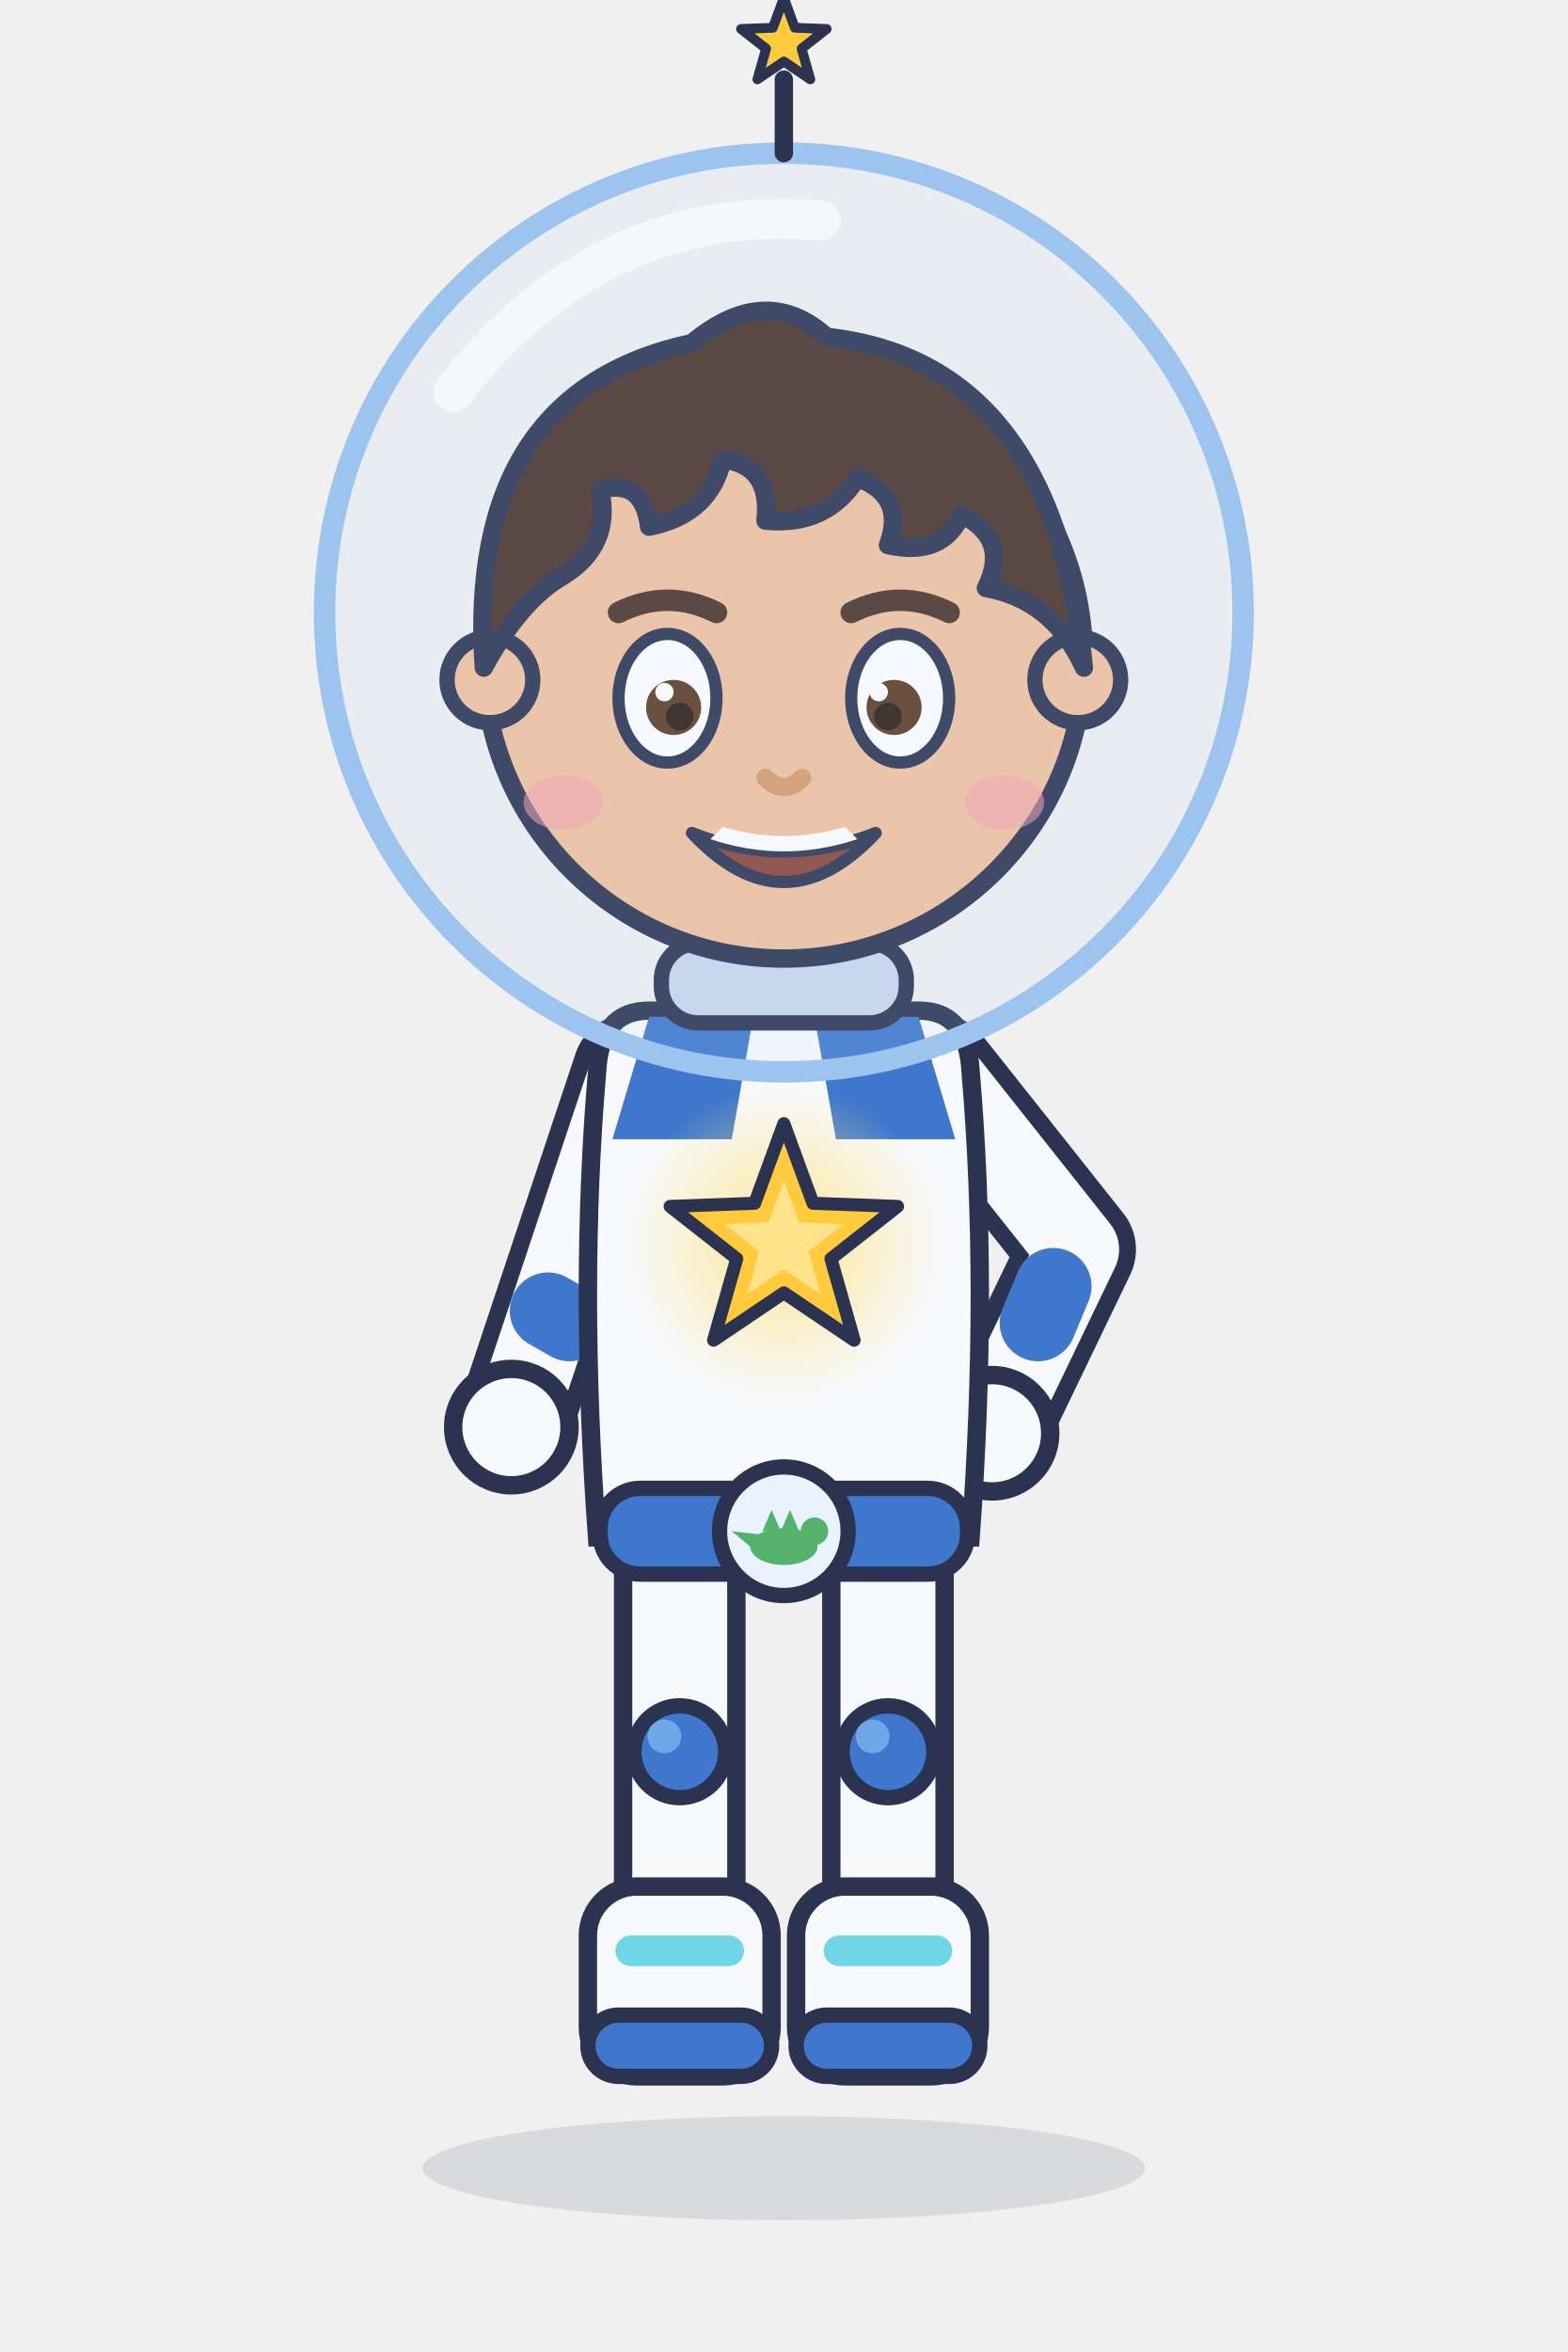
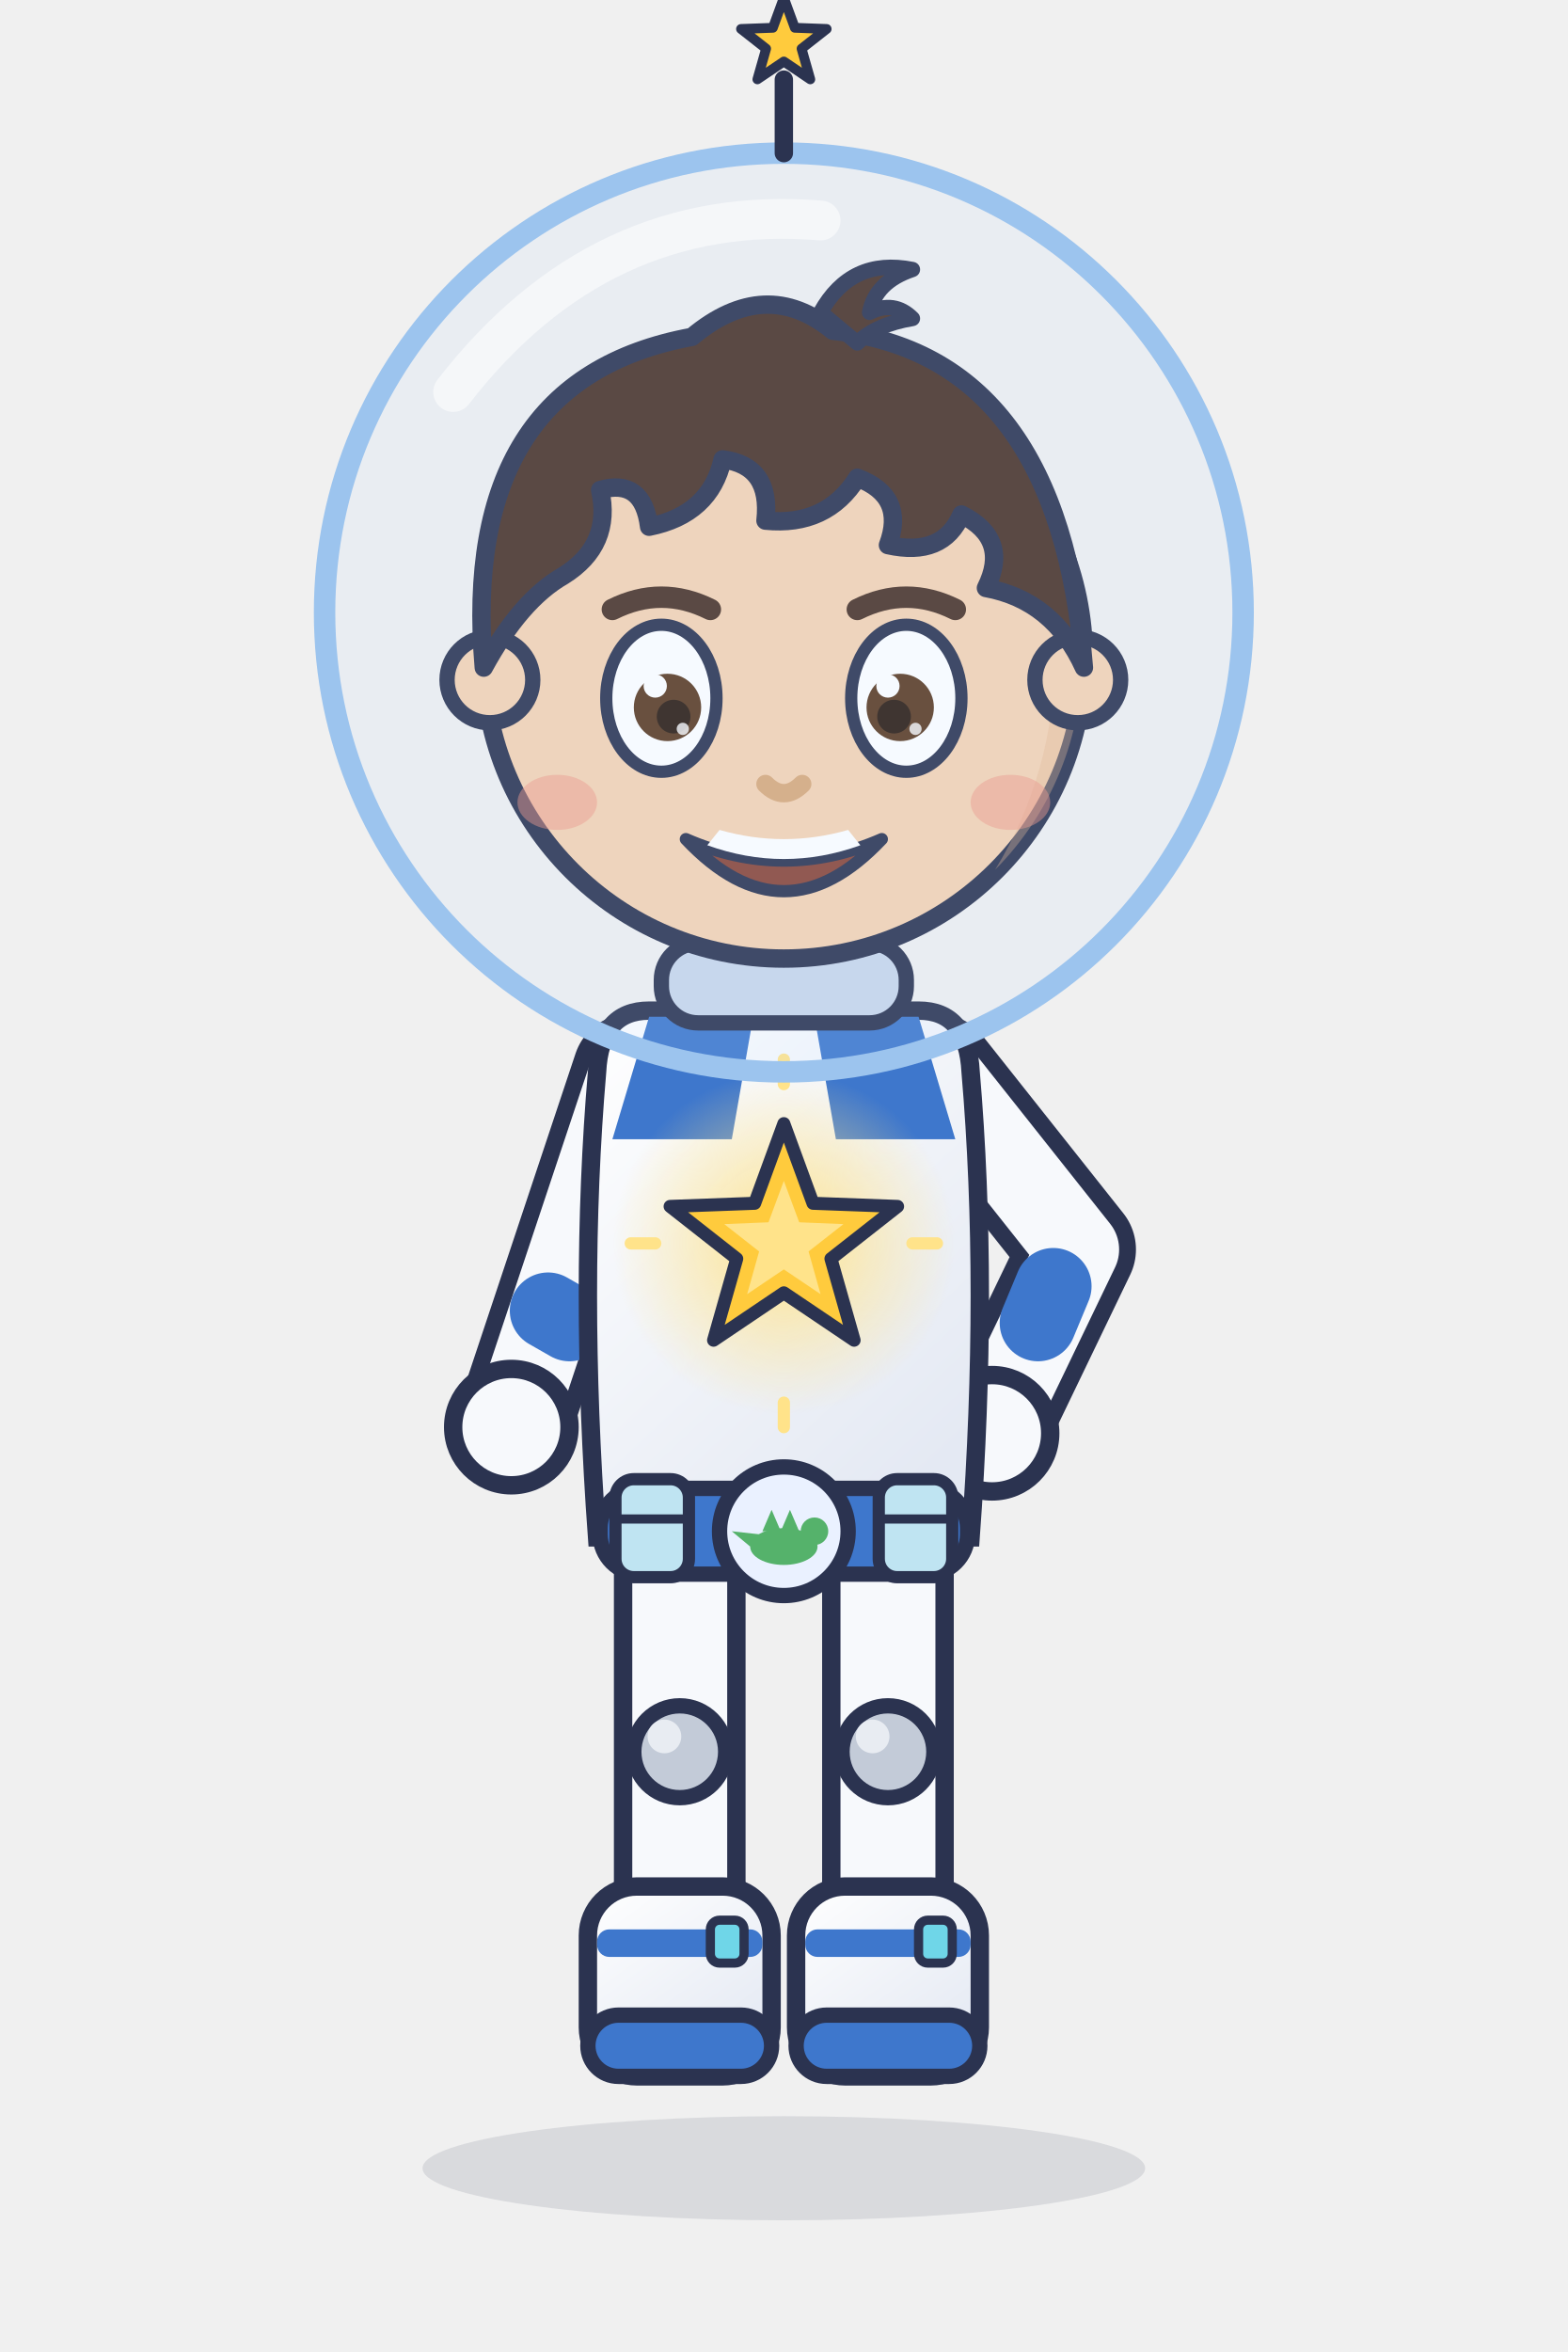
<svg xmlns="http://www.w3.org/2000/svg" viewBox="0 0 512 768" width="512" height="768">
  <defs>
-     <radialGradient id="brillo_estrella" cx="50%" cy="50%" r="50%">
-       <stop offset="0%" stop-color="#FFE38A" stop-opacity="0.9" />
+     <radialGradient id="brillo_estrella_m" cx="50%" cy="50%" r="50%">
+       <stop offset="0%" stop-color="#FFE38A" stop-opacity="0.95" />
      <stop offset="100%" stop-color="#FFE38A" stop-opacity="0" />
    </radialGradient>
+     <linearGradient id="traje_blanco_m" x1="0" y1="0" x2="0.7" y2="1">
+       <stop offset="0%" stop-color="#FFFFFF" />
+       <stop offset="100%" stop-color="#E4E9F3" />
+     </linearGradient>
  </defs>
  <ellipse cx="256" cy="708" rx="118" ry="17" fill="#2B3350" opacity="0.12" />
  <g stroke-linecap="round" fill="none">
    <path d="M 206 350 L 170 458" stroke="#2B3350" stroke-width="38" />
    <path d="M 206 350 L 170 458" stroke="#F7F9FC" stroke-width="27" />
    <path d="M 179 428 L 186 432" stroke="#3E77CC" stroke-width="25" />
  </g>
  <circle cx="167" cy="466" r="19" fill="#F7F9FC" stroke="#2B3350" stroke-width="6" />
  <g stroke-linecap="round" stroke-linejoin="round" fill="none">
    <path d="M 306 350 L 352 408 L 326 462" stroke="#2B3350" stroke-width="38" />
    <path d="M 306 350 L 352 408 L 326 462" stroke="#F7F9FC" stroke-width="27" />
    <path d="M 344 420 L 339 432" stroke="#3E77CC" stroke-width="25" />
  </g>
  <circle cx="324" cy="468" r="19" fill="#F7F9FC" stroke="#2B3350" stroke-width="6" />
  <g stroke-linecap="round" fill="none">
    <path d="M 222 505 L 222 622" stroke="#2B3350" stroke-width="43" />
    <path d="M 222 505 L 222 622" stroke="#F7F9FC" stroke-width="31" />
    <path d="M 290 505 L 290 622" stroke="#2B3350" stroke-width="43" />
    <path d="M 290 505 L 290 622" stroke="#F7F9FC" stroke-width="31" />
  </g>
-   <circle cx="222" cy="572" r="15" fill="#3E77CC" stroke="#2B3350" stroke-width="5" />
-   <circle cx="290" cy="572" r="15" fill="#3E77CC" stroke="#2B3350" stroke-width="5" />
-   <circle cx="217" cy="567" r="5.5" fill="#6FA8E8" />
-   <circle cx="285" cy="567" r="5.5" fill="#6FA8E8" />
+   <circle cx="222" cy="572" r="15" fill="#C3CBD8" stroke="#2B3350" stroke-width="5" />
+   <circle cx="290" cy="572" r="15" fill="#C3CBD8" stroke="#2B3350" stroke-width="5" />
+   <circle cx="217" cy="567" r="5.5" fill="#E8ECF2" />
+   <circle cx="285" cy="567" r="5.5" fill="#E8ECF2" />
  <g>
-     <rect x="192" y="616" width="60" height="62" rx="16" fill="#F7F9FC" stroke="#2B3350" stroke-width="6" />
+     <rect x="192" y="616" width="60" height="62" rx="16" fill="url(#traje_blanco_m)" stroke="#2B3350" stroke-width="6" />
    <rect x="192" y="658" width="60" height="20" rx="10" fill="#3E77CC" stroke="#2B3350" stroke-width="5" />
-     <rect x="201" y="632" width="42" height="10" rx="5" fill="#6FD6E8" />
-     <rect x="260" y="616" width="60" height="62" rx="16" fill="#F7F9FC" stroke="#2B3350" stroke-width="6" />
+     <rect x="195" y="630" width="54" height="9" rx="4" fill="#3E77CC" />
+     <rect x="232" y="627" width="11" height="14" rx="3" fill="#6FD6E8" stroke="#2B3350" stroke-width="3" />
+     <rect x="260" y="616" width="60" height="62" rx="16" fill="url(#traje_blanco_m)" stroke="#2B3350" stroke-width="6" />
    <rect x="260" y="658" width="60" height="20" rx="10" fill="#3E77CC" stroke="#2B3350" stroke-width="5" />
-     <rect x="269" y="632" width="42" height="10" rx="5" fill="#6FD6E8" />
+     <rect x="263" y="630" width="54" height="9" rx="4" fill="#3E77CC" />
+     <rect x="300" y="627" width="11" height="14" rx="3" fill="#6FD6E8" stroke="#2B3350" stroke-width="3" />
  </g>
-   <path d="M 212 330 L 300 330 Q 316 330 317 350 Q 323 420 317 502 L 195 502 Q 189 420 195 350 Q 196 330 212 330 Z" fill="#F7F9FC" stroke="#2B3350" stroke-width="6" />
+   <path d="M 212 330 L 300 330 Q 316 330 317 350 Q 323 420 317 502 L 195 502 Q 189 420 195 350 Q 196 330 212 330 Z" fill="url(#traje_blanco_m)" stroke="#2B3350" stroke-width="6" />
  <path d="M 212 332 L 246 332 L 239 372 L 200 372 Z" fill="#3E77CC" />
  <path d="M 300 332 L 266 332 L 273 372 L 312 372 Z" fill="#3E77CC" />
-   <circle cx="256" cy="406" r="52" fill="url(#brillo_estrella)" />
+   <circle cx="256" cy="406" r="56" fill="url(#brillo_estrella_m)" />
  <g transform="translate(256,406) scale(0.85)">
    <polygon points="0,-46 11.2,-15.4 43.7,-14.2 18.1,5.9 27,37.2 0,19 -27,37.2 -18.1,5.9 -43.7,-14.2 -11.2,-15.4" fill="#FFCB3D" stroke="#2B3350" stroke-width="5" stroke-linejoin="round" />
    <polygon points="0,-24 5.9,-8.1 22.9,-7.4 9.5,3.1 14.1,19.5 0,10 -14.1,19.5 -9.5,3.1 -22.9,-7.4 -5.9,-8.1" fill="#FFE38A" />
  </g>
+   <g stroke="#FFE38A" stroke-width="4" stroke-linecap="round">
+     <line x1="256" y1="354" x2="256" y2="346" />
+     <line x1="256" y1="458" x2="256" y2="466" />
+     <line x1="206" y1="406" x2="214" y2="406" />
+     <line x1="298" y1="406" x2="306" y2="406" />
+   </g>
  <rect x="196" y="486" width="120" height="28" rx="13" fill="#3E77CC" stroke="#2B3350" stroke-width="5" />
+   <rect x="201" y="483" width="24" height="32" rx="6" fill="#BFE4F2" stroke="#2B3350" stroke-width="4" />
+   <rect x="287" y="483" width="24" height="32" rx="6" fill="#BFE4F2" stroke="#2B3350" stroke-width="4" />
+   <line x1="201" y1="496" x2="225" y2="496" stroke="#2B3350" stroke-width="3" />
+   <line x1="287" y1="496" x2="311" y2="496" stroke="#2B3350" stroke-width="3" />
  <circle cx="256" cy="500" r="21" fill="#EAF1FF" stroke="#2B3350" stroke-width="5" />
  <g transform="translate(256,501)" fill="#55B26B">
    <ellipse cx="0" cy="4" rx="11" ry="6" />
    <circle cx="10" cy="-1" r="4.5" />
    <path d="M -11 4 L -17 -1 L -8 0 Z" />
    <path d="M -7 -1 L -4 -8 L -1 -1 Z" />
    <path d="M -1 -1 L 2 -8 L 5 -1 Z" />
  </g>
+   <rect x="234" y="290" width="44" height="30" rx="10" fill="#F6D3B2" stroke="#2B3350" stroke-width="4" />
  <rect x="216" y="308" width="80" height="26" rx="12" fill="#C9D6EA" stroke="#2B3350" stroke-width="5" />
-   <circle cx="256" cy="215" r="98" fill="#F2C29B" stroke="#2B3350" stroke-width="6" />
-   <circle cx="160" cy="222" r="14" fill="#F2C29B" stroke="#2B3350" stroke-width="5" />
-   <circle cx="352" cy="222" r="14" fill="#F2C29B" stroke="#2B3350" stroke-width="5" />
-   <path d="M 158 218 Q 152 128 226 112 Q 250 92 270 110 Q 344 118 354 218            Q 344 196 322 192 Q 330 176 314 168 Q 308 182 290 178 Q 296 162 280 156 Q 270 172 250 170            Q 252 152 236 150 Q 232 168 212 172 Q 210 156 196 160 Q 200 178 184 188 Q 170 196 158 218 Z" fill="#4A3226" stroke="#2B3350" stroke-width="6" stroke-linejoin="round" />
-   <ellipse cx="218" cy="228" rx="16" ry="21" fill="#FFFFFF" stroke="#2B3350" stroke-width="4" />
-   <ellipse cx="294" cy="228" rx="16" ry="21" fill="#FFFFFF" stroke="#2B3350" stroke-width="4" />
-   <circle cx="220" cy="231" r="9" fill="#5B3A21" />
-   <circle cx="292" cy="231" r="9" fill="#5B3A21" />
-   <circle cx="222" cy="234" r="4.5" fill="#2B1B10" />
-   <circle cx="290" cy="234" r="4.5" fill="#2B1B10" />
-   <circle cx="217" cy="226" r="3" fill="#FFFFFF" />
-   <circle cx="287" cy="226" r="3" fill="#FFFFFF" />
-   <path d="M 202 200 Q 218 192 234 200" fill="none" stroke="#4A3226" stroke-width="7" stroke-linecap="round" />
-   <path d="M 278 200 Q 294 192 310 200" fill="none" stroke="#4A3226" stroke-width="7" stroke-linecap="round" />
-   <path d="M 250 254 Q 256 260 262 254" fill="none" stroke="#D99A6C" stroke-width="6" stroke-linecap="round" />
-   <path d="M 226 272 Q 256 304 286 272 Q 256 284 226 272 Z" fill="#8A4436" stroke="#2B3350" stroke-width="4" stroke-linejoin="round" />
-   <path d="M 232 274 Q 256 282 280 274 L 276 270 Q 256 276 236 270 Z" fill="#FFFFFF" />
-   <ellipse cx="184" cy="262" rx="13" ry="9" fill="#F79FAE" opacity="0.55" />
-   <ellipse cx="328" cy="262" rx="13" ry="9" fill="#F79FAE" opacity="0.55" />
+   <circle cx="256" cy="215" r="98" fill="#F6D3B2" stroke="#2B3350" stroke-width="6" />
+   <path d="M 325 146 A 98 98 0 0 1 325 284 A 132 132 0 0 0 325 146 Z" fill="#E4B48C" opacity="0.35" />
+   <circle cx="160" cy="222" r="14" fill="#F6D3B2" stroke="#2B3350" stroke-width="5" />
+   <circle cx="352" cy="222" r="14" fill="#F6D3B2" stroke="#2B3350" stroke-width="5" />
+   <path d="M 158 218 Q 150 124 226 110 Q 250 90 272 108 Q 346 116 354 218            Q 344 196 322 192 Q 330 176 314 168 Q 308 182 290 178 Q 296 162 280 156 Q 270 172 250 170            Q 252 152 236 150 Q 232 168 212 172 Q 210 156 196 160 Q 200 178 184 188 Q 170 196 158 218 Z" fill="#4A3226" stroke="#2B3350" stroke-width="6" stroke-linejoin="round" />
+   <path d="M 268 102 Q 278 84 298 88 Q 286 92 284 102 Q 292 98 298 104 Q 286 106 280 112 Z" fill="#4A3226" stroke="#2B3350" stroke-width="5" stroke-linejoin="round" />
+   <ellipse cx="216" cy="228" rx="18" ry="24" fill="#FFFFFF" stroke="#2B3350" stroke-width="4" />
+   <ellipse cx="296" cy="228" rx="18" ry="24" fill="#FFFFFF" stroke="#2B3350" stroke-width="4" />
+   <circle cx="218" cy="231" r="11" fill="#5B3A21" />
+   <circle cx="294" cy="231" r="11" fill="#5B3A21" />
+   <circle cx="220" cy="234" r="5.5" fill="#2B1B10" />
+   <circle cx="292" cy="234" r="5.5" fill="#2B1B10" />
+   <circle cx="214" cy="224" r="3.8" fill="#FFFFFF" />
+   <circle cx="290" cy="224" r="3.8" fill="#FFFFFF" />
+   <circle cx="223" cy="238" r="2" fill="#FFFFFF" opacity="0.8" />
+   <circle cx="299" cy="238" r="2" fill="#FFFFFF" opacity="0.8" />
+   <path d="M 200 199 Q 216 191 232 199" fill="none" stroke="#4A3226" stroke-width="7" stroke-linecap="round" />
+   <path d="M 280 199 Q 296 191 312 199" fill="none" stroke="#4A3226" stroke-width="7" stroke-linecap="round" />
+   <path d="M 250 256 Q 256 262 262 256" fill="none" stroke="#D9A97A" stroke-width="6" stroke-linecap="round" />
+   <path d="M 224 274 Q 256 308 288 274 Q 256 288 224 274 Z" fill="#8A4436" stroke="#2B3350" stroke-width="4" stroke-linejoin="round" />
+   <path d="M 231 276 Q 256 285 281 276 L 277 271 Q 256 277 235 271 Z" fill="#FFFFFF" />
+   <ellipse cx="182" cy="262" rx="13" ry="9" fill="#F0917E" opacity="0.45" />
+   <ellipse cx="330" cy="262" rx="13" ry="9" fill="#F0917E" opacity="0.45" />
  <circle cx="256" cy="200" r="150" fill="#BEDCFF" fill-opacity="0.14" stroke="#9CC4EE" stroke-width="7" />
  <path d="M 148 128 Q 196 66 268 72" fill="none" stroke="#FFFFFF" stroke-width="13" stroke-linecap="round" opacity="0.55" />
  <line x1="256" y1="50" x2="256" y2="26" stroke="#2B3350" stroke-width="6" stroke-linecap="round" />
  <g transform="translate(256,14) scale(0.32)">
    <polygon points="0,-46 11.2,-15.4 43.7,-14.2 18.1,5.9 27,37.2 0,19 -27,37.2 -18.1,5.9 -43.7,-14.2 -11.2,-15.4" fill="#FFCB3D" stroke="#2B3350" stroke-width="10" stroke-linejoin="round" />
  </g>
</svg>
